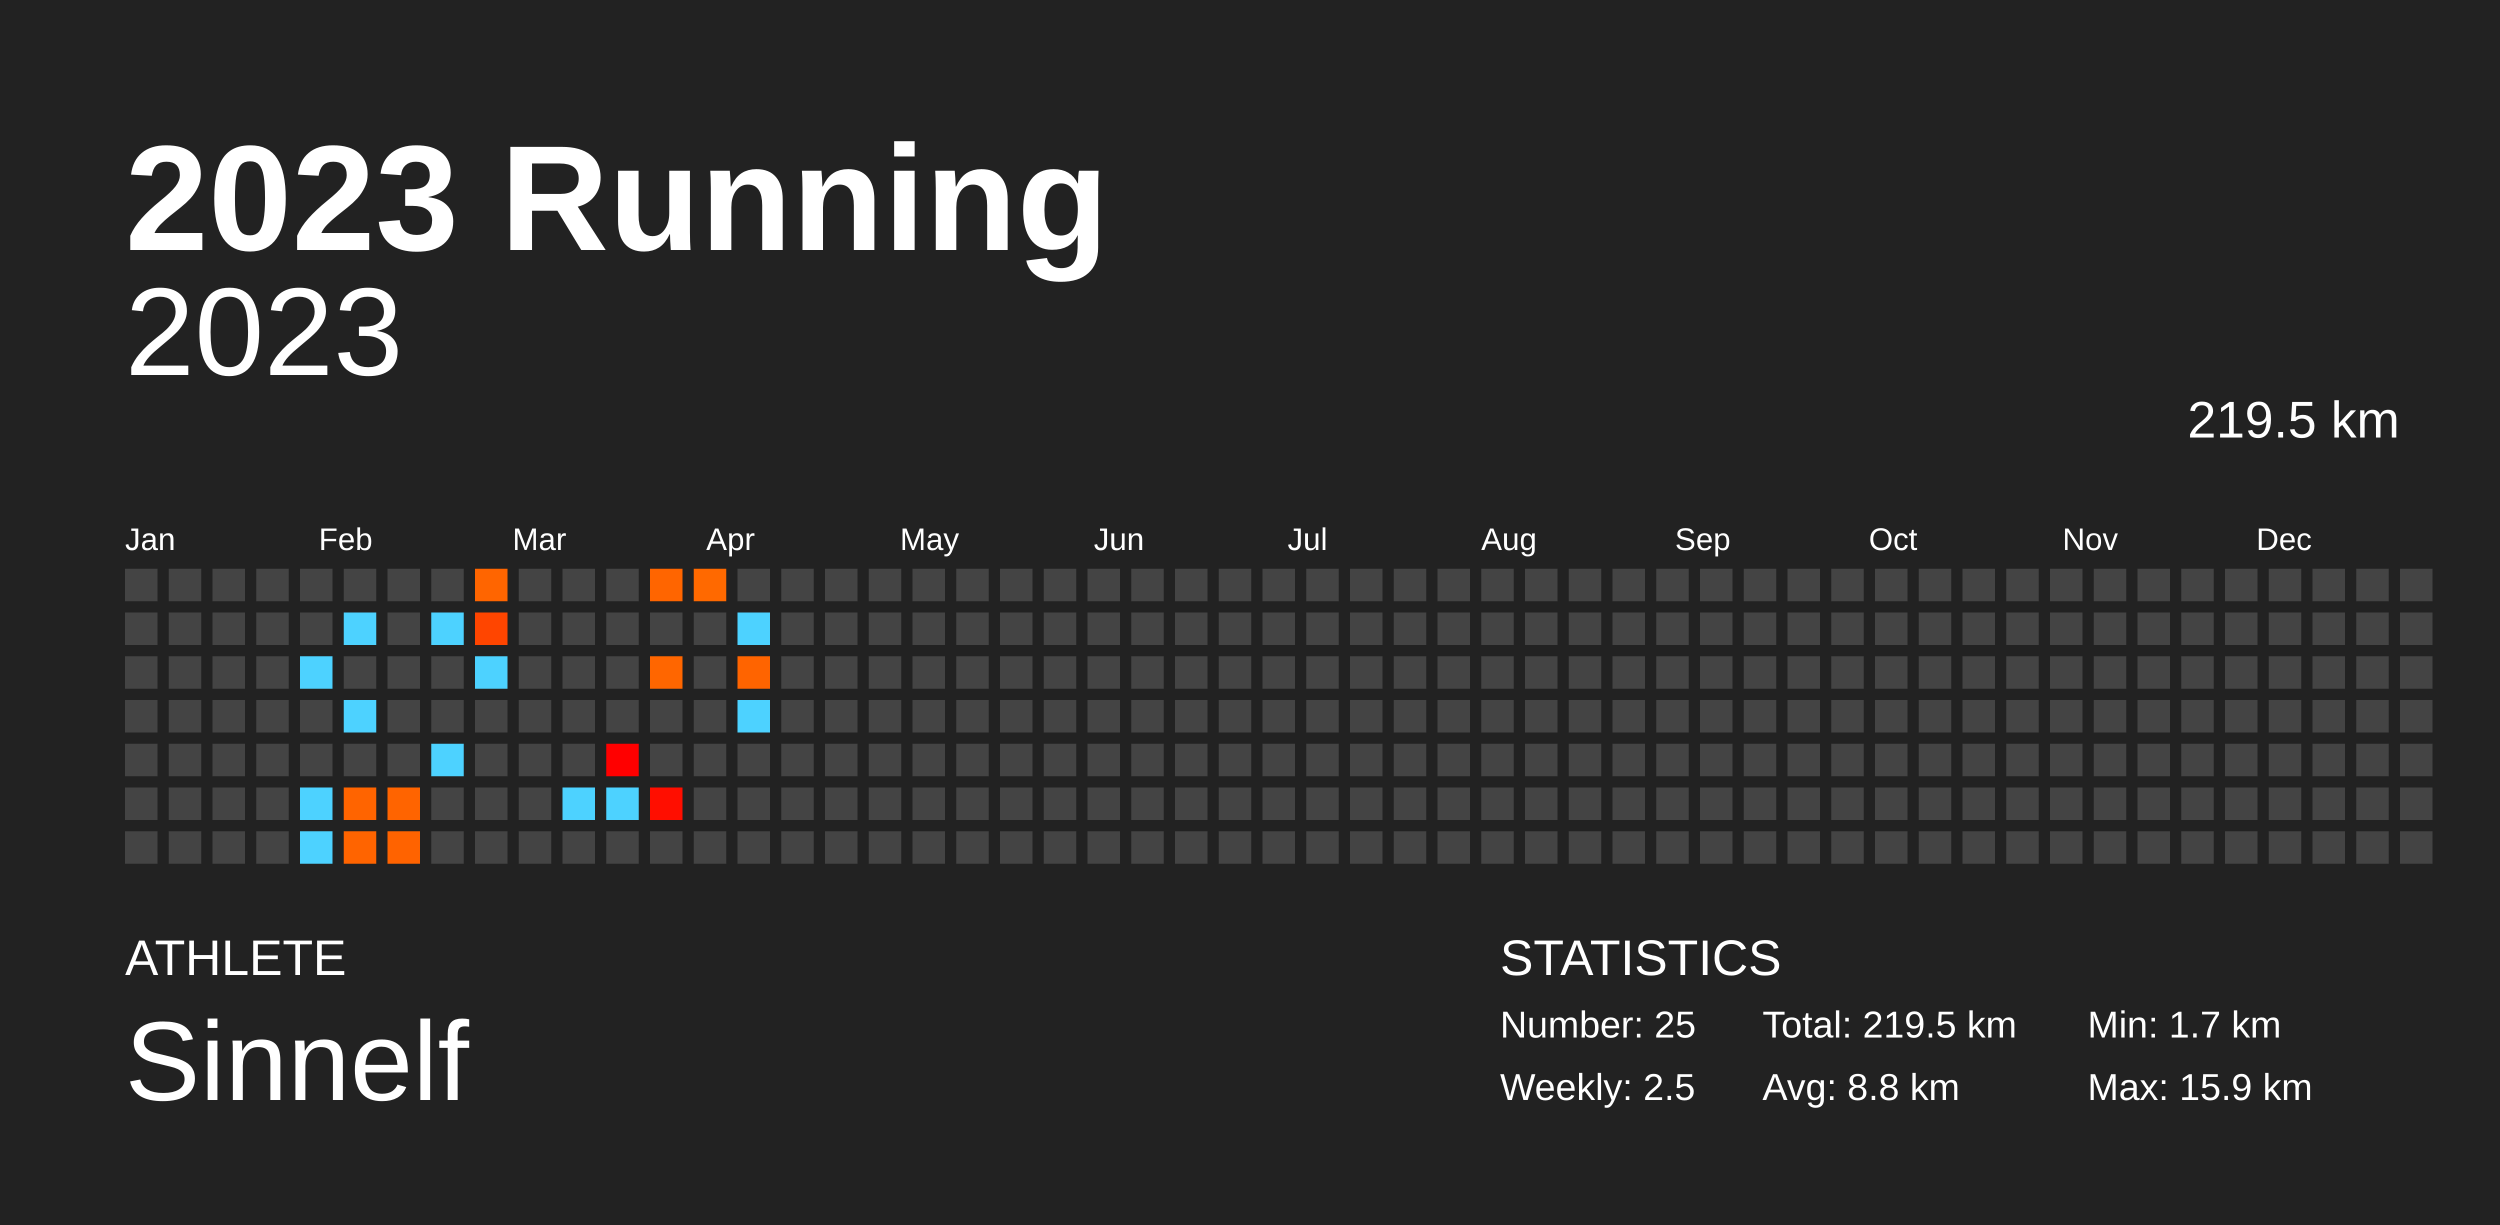
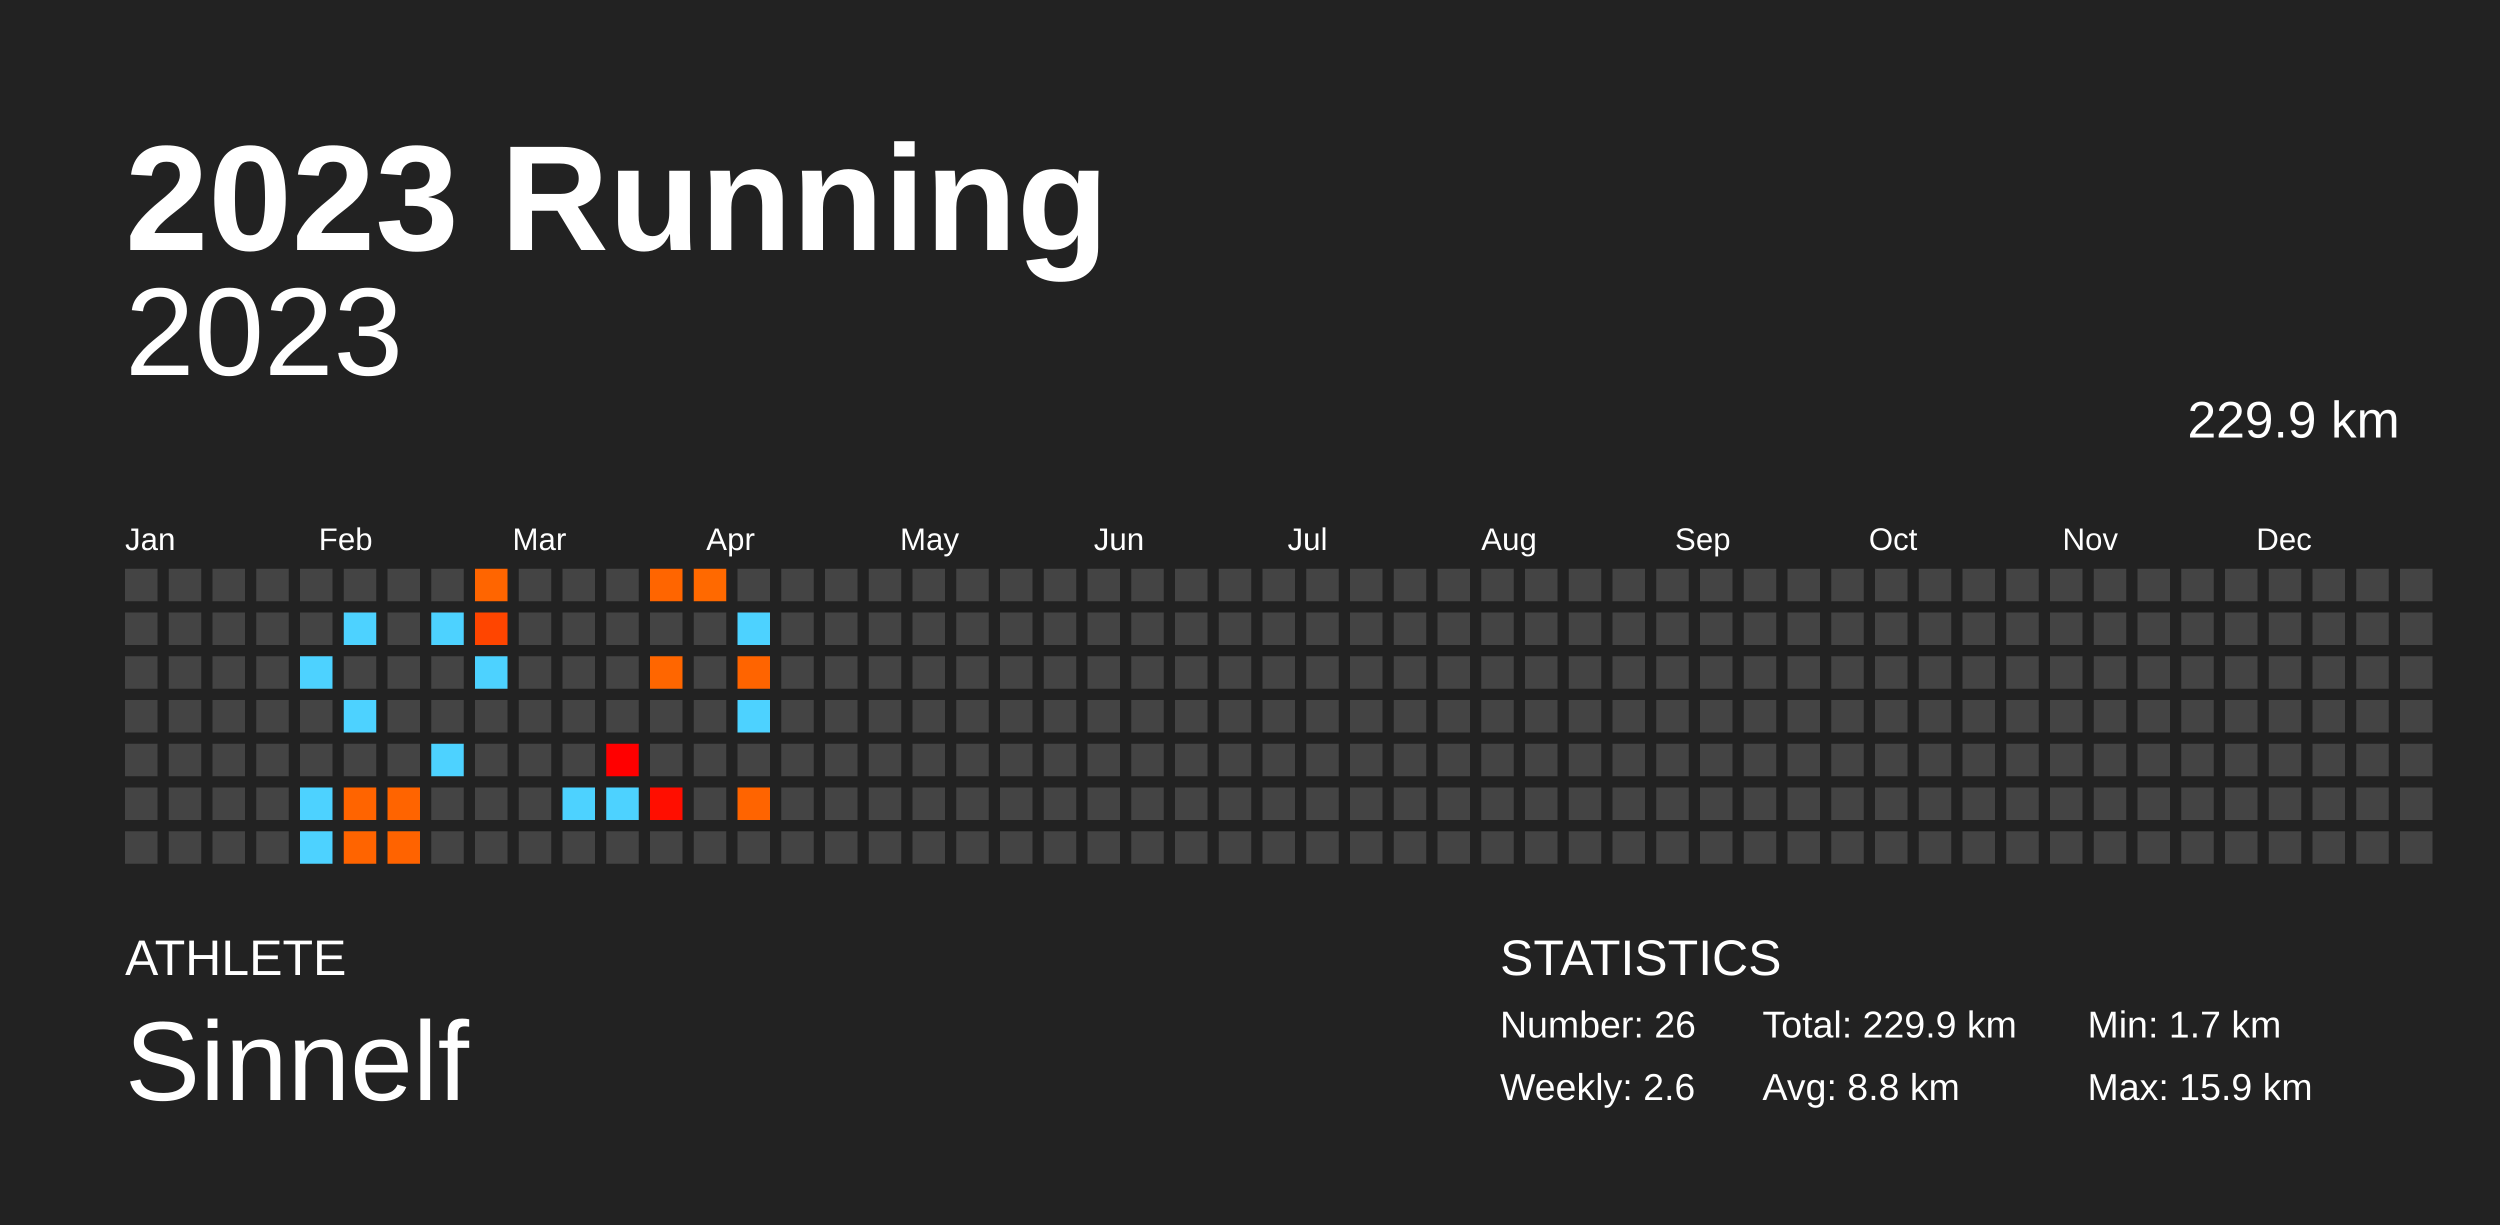
<svg xmlns="http://www.w3.org/2000/svg" baseProfile="full" height="98mm" version="1.1" viewBox="0,0,200,98" width="200mm">
  <defs />
  <rect fill="#222222" height="98" width="200" x="0" y="0" />
  <text fill="#FFFFFF" style="font-size:12px; font-family:Arial; font-weight:bold;" x="10" y="20">2023 Running</text>
  <text fill="#FFFFFF" style="font-size:4px; font-family:Arial" x="10" y="78">ATHLETE</text>
  <text fill="#FFFFFF" style="font-size:9px; font-family:Arial" x="10" y="88">Sinnelf</text>
  <text fill="#FFFFFF" style="font-size:4px; font-family:Arial" x="120" y="78">STATISTICS</text>
-   <text fill="#FFFFFF" style="font-size:3px; font-family:Arial" x="120" y="83">Number: 25</text>
-   <text fill="#FFFFFF" style="font-size:3px; font-family:Arial" x="120" y="88">Weekly: 2.5</text>
-   <text fill="#FFFFFF" style="font-size:3px; font-family:Arial" x="141" y="83">Total: 219.5 km</text>
+   <text fill="#FFFFFF" style="font-size:3px; font-family:Arial" x="120" y="83">Number: 26</text>
+   <text fill="#FFFFFF" style="font-size:3px; font-family:Arial" x="120" y="88">Weekly: 2.6</text>
+   <text fill="#FFFFFF" style="font-size:3px; font-family:Arial" x="141" y="83">Total: 229.9 km</text>
  <text fill="#FFFFFF" style="font-size:3px; font-family:Arial" x="141" y="88">Avg: 8.8 km</text>
  <text fill="#FFFFFF" style="font-size:3px; font-family:Arial" x="167" y="83">Min: 1.7 km</text>
  <text fill="#FFFFFF" style="font-size:3px; font-family:Arial" x="167" y="88">Max: 15.9 km</text>
  <text alignment-baseline="hanging" fill="#FFFFFF" style="font-size:10.0px; font-family:Arial;" x="10" y="30">2023</text>
-   <text alignment-baseline="hanging" fill="#FFFFFF" style="font-size:4.125px; font-family:Arial;" x="175" y="35">219.5 km</text>
+   <text alignment-baseline="hanging" fill="#FFFFFF" style="font-size:4.125px; font-family:Arial;" x="175" y="35">229.9 km</text>
  <text fill="#FFFFFF" style="font-size:2.5px; font-family:Arial" x="10.0" y="44">Jan</text>
  <text fill="#FFFFFF" style="font-size:2.5px; font-family:Arial" x="25.5" y="44">Feb</text>
  <text fill="#FFFFFF" style="font-size:2.5px; font-family:Arial" x="41.0" y="44">Mar</text>
  <text fill="#FFFFFF" style="font-size:2.5px; font-family:Arial" x="56.5" y="44">Apr</text>
  <text fill="#FFFFFF" style="font-size:2.5px; font-family:Arial" x="72.0" y="44">May</text>
  <text fill="#FFFFFF" style="font-size:2.5px; font-family:Arial" x="87.5" y="44">Jun</text>
  <text fill="#FFFFFF" style="font-size:2.5px; font-family:Arial" x="103.0" y="44">Jul</text>
  <text fill="#FFFFFF" style="font-size:2.5px; font-family:Arial" x="118.5" y="44">Aug</text>
  <text fill="#FFFFFF" style="font-size:2.5px; font-family:Arial" x="134.0" y="44">Sep</text>
  <text fill="#FFFFFF" style="font-size:2.5px; font-family:Arial" x="149.5" y="44">Oct</text>
  <text fill="#FFFFFF" style="font-size:2.5px; font-family:Arial" x="165.0" y="44">Nov</text>
  <text fill="#FFFFFF" style="font-size:2.5px; font-family:Arial" x="180.5" y="44">Dec</text>
  <rect fill="#444444" height="2.6" width="2.6" x="10.0" y="45.5" />
  <rect fill="#444444" height="2.6" width="2.6" x="10.0" y="49.0" />
  <rect fill="#444444" height="2.6" width="2.6" x="10.0" y="52.5" />
  <rect fill="#444444" height="2.6" width="2.6" x="10.0" y="56.0" />
  <rect fill="#444444" height="2.6" width="2.6" x="10.0" y="59.5" />
  <rect fill="#444444" height="2.6" width="2.6" x="10.0" y="63.0" />
  <rect fill="#444444" height="2.6" width="2.6" x="10.0" y="66.5" />
  <rect fill="#444444" height="2.6" width="2.6" x="13.5" y="45.5" />
  <rect fill="#444444" height="2.6" width="2.6" x="13.5" y="49.0" />
  <rect fill="#444444" height="2.6" width="2.6" x="13.5" y="52.5" />
  <rect fill="#444444" height="2.6" width="2.6" x="13.5" y="56.0" />
  <rect fill="#444444" height="2.6" width="2.6" x="13.5" y="59.5" />
  <rect fill="#444444" height="2.6" width="2.6" x="13.5" y="63.0" />
  <rect fill="#444444" height="2.6" width="2.6" x="13.5" y="66.5" />
  <rect fill="#444444" height="2.6" width="2.6" x="17.0" y="45.5" />
  <rect fill="#444444" height="2.6" width="2.6" x="17.0" y="49.0" />
  <rect fill="#444444" height="2.6" width="2.6" x="17.0" y="52.5" />
  <rect fill="#444444" height="2.6" width="2.6" x="17.0" y="56.0" />
  <rect fill="#444444" height="2.6" width="2.6" x="17.0" y="59.5" />
  <rect fill="#444444" height="2.6" width="2.6" x="17.0" y="63.0" />
  <rect fill="#444444" height="2.6" width="2.6" x="17.0" y="66.5" />
  <rect fill="#444444" height="2.6" width="2.6" x="20.5" y="45.5" />
  <rect fill="#444444" height="2.6" width="2.6" x="20.5" y="49.0" />
  <rect fill="#444444" height="2.6" width="2.6" x="20.5" y="52.5" />
  <rect fill="#444444" height="2.6" width="2.6" x="20.5" y="56.0" />
  <rect fill="#444444" height="2.6" width="2.6" x="20.5" y="59.5" />
  <rect fill="#444444" height="2.6" width="2.6" x="20.5" y="63.0" />
  <rect fill="#444444" height="2.6" width="2.6" x="20.5" y="66.5" />
  <rect fill="#444444" height="2.6" width="2.6" x="24.0" y="45.5" />
  <rect fill="#444444" height="2.6" width="2.6" x="24.0" y="49.0" />
  <rect fill="#4dd2ff" height="2.6" width="2.6" x="24.0" y="52.5" />
  <rect fill="#444444" height="2.6" width="2.6" x="24.0" y="56.0" />
  <rect fill="#444444" height="2.6" width="2.6" x="24.0" y="59.5" />
  <rect fill="#4dd2ff" height="2.6" width="2.6" x="24.0" y="63.0" />
  <rect fill="#4dd2ff" height="2.6" width="2.6" x="24.0" y="66.5" />
  <rect fill="#444444" height="2.6" width="2.6" x="27.5" y="45.5" />
  <rect fill="#4dd2ff" height="2.6" width="2.6" x="27.5" y="49.0" />
  <rect fill="#444444" height="2.6" width="2.6" x="27.5" y="52.5" />
  <rect fill="#4dd2ff" height="2.6" width="2.6" x="27.5" y="56.0" />
  <rect fill="#444444" height="2.6" width="2.6" x="27.5" y="59.5" />
  <rect fill="#ff6400" height="2.6" width="2.6" x="27.5" y="63.0" />
  <rect fill="#ff6400" height="2.6" width="2.6" x="27.5" y="66.5" />
  <rect fill="#444444" height="2.6" width="2.6" x="31.0" y="45.5" />
  <rect fill="#444444" height="2.6" width="2.6" x="31.0" y="49.0" />
  <rect fill="#444444" height="2.6" width="2.6" x="31.0" y="52.5" />
  <rect fill="#444444" height="2.6" width="2.6" x="31.0" y="56.0" />
  <rect fill="#444444" height="2.6" width="2.6" x="31.0" y="59.5" />
  <rect fill="#ff6400" height="2.6" width="2.6" x="31.0" y="63.0" />
  <rect fill="#ff6300" height="2.6" width="2.6" x="31.0" y="66.5" />
  <rect fill="#444444" height="2.6" width="2.6" x="34.5" y="45.5" />
  <rect fill="#4dd2ff" height="2.6" width="2.6" x="34.5" y="49.0" />
  <rect fill="#444444" height="2.6" width="2.6" x="34.5" y="52.5" />
  <rect fill="#444444" height="2.6" width="2.6" x="34.5" y="56.0" />
  <rect fill="#4dd2ff" height="2.6" width="2.6" x="34.5" y="59.5" />
  <rect fill="#444444" height="2.6" width="2.6" x="34.5" y="63.0" />
  <rect fill="#444444" height="2.6" width="2.6" x="34.5" y="66.5" />
  <rect fill="#ff6500" height="2.6" width="2.6" x="38.0" y="45.5" />
  <rect fill="#ff4500" height="2.6" width="2.6" x="38.0" y="49.0" />
  <rect fill="#4dd2ff" height="2.6" width="2.6" x="38.0" y="52.5" />
  <rect fill="#444444" height="2.6" width="2.6" x="38.0" y="56.0" />
  <rect fill="#444444" height="2.6" width="2.6" x="38.0" y="59.5" />
  <rect fill="#444444" height="2.6" width="2.6" x="38.0" y="63.0" />
  <rect fill="#444444" height="2.6" width="2.6" x="38.0" y="66.5" />
  <rect fill="#444444" height="2.6" width="2.6" x="41.5" y="45.5" />
  <rect fill="#444444" height="2.6" width="2.6" x="41.5" y="49.0" />
  <rect fill="#444444" height="2.6" width="2.6" x="41.5" y="52.5" />
  <rect fill="#444444" height="2.6" width="2.6" x="41.5" y="56.0" />
  <rect fill="#444444" height="2.6" width="2.6" x="41.5" y="59.5" />
  <rect fill="#444444" height="2.6" width="2.6" x="41.5" y="63.0" />
  <rect fill="#444444" height="2.6" width="2.6" x="41.5" y="66.5" />
  <rect fill="#444444" height="2.6" width="2.6" x="45.0" y="45.5" />
  <rect fill="#444444" height="2.6" width="2.6" x="45.0" y="49.0" />
  <rect fill="#444444" height="2.6" width="2.6" x="45.0" y="52.5" />
  <rect fill="#444444" height="2.6" width="2.6" x="45.0" y="56.0" />
  <rect fill="#444444" height="2.6" width="2.6" x="45.0" y="59.5" />
  <rect fill="#4dd2ff" height="2.6" width="2.6" x="45.0" y="63.0" />
  <rect fill="#444444" height="2.6" width="2.6" x="45.0" y="66.5" />
  <rect fill="#444444" height="2.6" width="2.6" x="48.5" y="45.5" />
  <rect fill="#444444" height="2.6" width="2.6" x="48.5" y="49.0" />
  <rect fill="#444444" height="2.6" width="2.6" x="48.5" y="52.5" />
  <rect fill="#444444" height="2.6" width="2.6" x="48.5" y="56.0" />
  <rect fill="#ff0000" height="2.6" width="2.6" x="48.5" y="59.5" />
  <rect fill="#4dd2ff" height="2.6" width="2.6" x="48.5" y="63.0" />
  <rect fill="#444444" height="2.6" width="2.6" x="48.5" y="66.5" />
  <rect fill="#ff6500" height="2.6" width="2.6" x="52.0" y="45.5" />
  <rect fill="#444444" height="2.6" width="2.6" x="52.0" y="49.0" />
  <rect fill="#ff6600" height="2.6" width="2.6" x="52.0" y="52.5" />
  <rect fill="#444444" height="2.6" width="2.6" x="52.0" y="56.0" />
  <rect fill="#444444" height="2.6" width="2.6" x="52.0" y="59.5" />
  <rect fill="#ff0e00" height="2.6" width="2.6" x="52.0" y="63.0" />
  <rect fill="#444444" height="2.6" width="2.6" x="52.0" y="66.5" />
  <rect fill="#ff6900" height="2.6" width="2.6" x="55.5" y="45.5" />
  <rect fill="#444444" height="2.6" width="2.6" x="55.5" y="49.0" />
  <rect fill="#444444" height="2.6" width="2.6" x="55.5" y="52.5" />
  <rect fill="#444444" height="2.6" width="2.6" x="55.5" y="56.0" />
  <rect fill="#444444" height="2.6" width="2.6" x="55.5" y="59.5" />
  <rect fill="#444444" height="2.6" width="2.6" x="55.5" y="63.0" />
  <rect fill="#444444" height="2.6" width="2.6" x="55.5" y="66.5" />
  <rect fill="#444444" height="2.6" width="2.6" x="59.0" y="45.5" />
  <rect fill="#4dd2ff" height="2.6" width="2.6" x="59.0" y="49.0" />
  <rect fill="#ff6400" height="2.6" width="2.6" x="59.0" y="52.5" />
  <rect fill="#4dd2ff" height="2.6" width="2.6" x="59.0" y="56.0" />
  <rect fill="#444444" height="2.6" width="2.6" x="59.0" y="59.5" />
-   <rect fill="#444444" height="2.6" width="2.6" x="59.0" y="63.0" />
+   <rect fill="#ff6400" height="2.6" width="2.6" x="59.0" y="63.0" />
  <rect fill="#444444" height="2.6" width="2.6" x="59.0" y="66.5" />
  <rect fill="#444444" height="2.6" width="2.6" x="62.5" y="45.5" />
  <rect fill="#444444" height="2.6" width="2.6" x="62.5" y="49.0" />
  <rect fill="#444444" height="2.6" width="2.6" x="62.5" y="52.5" />
  <rect fill="#444444" height="2.6" width="2.6" x="62.5" y="56.0" />
  <rect fill="#444444" height="2.6" width="2.6" x="62.5" y="59.5" />
  <rect fill="#444444" height="2.6" width="2.6" x="62.5" y="63.0" />
  <rect fill="#444444" height="2.6" width="2.6" x="62.5" y="66.5" />
  <rect fill="#444444" height="2.6" width="2.6" x="66.0" y="45.5" />
  <rect fill="#444444" height="2.6" width="2.6" x="66.0" y="49.0" />
  <rect fill="#444444" height="2.6" width="2.6" x="66.0" y="52.5" />
  <rect fill="#444444" height="2.6" width="2.6" x="66.0" y="56.0" />
  <rect fill="#444444" height="2.6" width="2.6" x="66.0" y="59.5" />
  <rect fill="#444444" height="2.6" width="2.6" x="66.0" y="63.0" />
  <rect fill="#444444" height="2.6" width="2.6" x="66.0" y="66.5" />
  <rect fill="#444444" height="2.6" width="2.6" x="69.5" y="45.5" />
  <rect fill="#444444" height="2.6" width="2.6" x="69.5" y="49.0" />
  <rect fill="#444444" height="2.6" width="2.6" x="69.5" y="52.5" />
  <rect fill="#444444" height="2.6" width="2.6" x="69.5" y="56.0" />
  <rect fill="#444444" height="2.6" width="2.6" x="69.5" y="59.5" />
  <rect fill="#444444" height="2.6" width="2.6" x="69.5" y="63.0" />
  <rect fill="#444444" height="2.6" width="2.6" x="69.5" y="66.5" />
  <rect fill="#444444" height="2.6" width="2.6" x="73.0" y="45.5" />
  <rect fill="#444444" height="2.6" width="2.6" x="73.0" y="49.0" />
  <rect fill="#444444" height="2.6" width="2.6" x="73.0" y="52.5" />
  <rect fill="#444444" height="2.6" width="2.6" x="73.0" y="56.0" />
  <rect fill="#444444" height="2.6" width="2.6" x="73.0" y="59.5" />
  <rect fill="#444444" height="2.6" width="2.6" x="73.0" y="63.0" />
  <rect fill="#444444" height="2.6" width="2.6" x="73.0" y="66.5" />
  <rect fill="#444444" height="2.6" width="2.6" x="76.5" y="45.5" />
  <rect fill="#444444" height="2.6" width="2.6" x="76.5" y="49.0" />
  <rect fill="#444444" height="2.6" width="2.6" x="76.5" y="52.5" />
  <rect fill="#444444" height="2.6" width="2.6" x="76.5" y="56.0" />
  <rect fill="#444444" height="2.6" width="2.6" x="76.5" y="59.5" />
  <rect fill="#444444" height="2.6" width="2.6" x="76.5" y="63.0" />
  <rect fill="#444444" height="2.6" width="2.6" x="76.5" y="66.5" />
  <rect fill="#444444" height="2.6" width="2.6" x="80.0" y="45.5" />
  <rect fill="#444444" height="2.6" width="2.6" x="80.0" y="49.0" />
  <rect fill="#444444" height="2.6" width="2.6" x="80.0" y="52.5" />
  <rect fill="#444444" height="2.6" width="2.6" x="80.0" y="56.0" />
  <rect fill="#444444" height="2.6" width="2.6" x="80.0" y="59.5" />
  <rect fill="#444444" height="2.6" width="2.6" x="80.0" y="63.0" />
  <rect fill="#444444" height="2.6" width="2.6" x="80.0" y="66.5" />
  <rect fill="#444444" height="2.6" width="2.6" x="83.5" y="45.5" />
  <rect fill="#444444" height="2.6" width="2.6" x="83.5" y="49.0" />
  <rect fill="#444444" height="2.6" width="2.6" x="83.5" y="52.5" />
  <rect fill="#444444" height="2.6" width="2.6" x="83.5" y="56.0" />
  <rect fill="#444444" height="2.6" width="2.6" x="83.5" y="59.5" />
  <rect fill="#444444" height="2.6" width="2.6" x="83.5" y="63.0" />
  <rect fill="#444444" height="2.6" width="2.6" x="83.5" y="66.5" />
  <rect fill="#444444" height="2.6" width="2.6" x="87.0" y="45.5" />
  <rect fill="#444444" height="2.6" width="2.6" x="87.0" y="49.0" />
  <rect fill="#444444" height="2.6" width="2.6" x="87.0" y="52.5" />
  <rect fill="#444444" height="2.6" width="2.6" x="87.0" y="56.0" />
  <rect fill="#444444" height="2.6" width="2.6" x="87.0" y="59.5" />
  <rect fill="#444444" height="2.6" width="2.6" x="87.0" y="63.0" />
  <rect fill="#444444" height="2.6" width="2.6" x="87.0" y="66.5" />
  <rect fill="#444444" height="2.6" width="2.6" x="90.5" y="45.5" />
  <rect fill="#444444" height="2.6" width="2.6" x="90.5" y="49.0" />
  <rect fill="#444444" height="2.6" width="2.6" x="90.5" y="52.5" />
  <rect fill="#444444" height="2.6" width="2.6" x="90.5" y="56.0" />
  <rect fill="#444444" height="2.6" width="2.6" x="90.5" y="59.5" />
  <rect fill="#444444" height="2.6" width="2.6" x="90.5" y="63.0" />
  <rect fill="#444444" height="2.6" width="2.6" x="90.5" y="66.5" />
  <rect fill="#444444" height="2.6" width="2.6" x="94.0" y="45.5" />
  <rect fill="#444444" height="2.6" width="2.6" x="94.0" y="49.0" />
  <rect fill="#444444" height="2.6" width="2.6" x="94.0" y="52.5" />
  <rect fill="#444444" height="2.6" width="2.6" x="94.0" y="56.0" />
  <rect fill="#444444" height="2.6" width="2.6" x="94.0" y="59.5" />
  <rect fill="#444444" height="2.6" width="2.6" x="94.0" y="63.0" />
  <rect fill="#444444" height="2.6" width="2.6" x="94.0" y="66.5" />
  <rect fill="#444444" height="2.6" width="2.6" x="97.5" y="45.5" />
  <rect fill="#444444" height="2.6" width="2.6" x="97.5" y="49.0" />
  <rect fill="#444444" height="2.6" width="2.6" x="97.5" y="52.5" />
  <rect fill="#444444" height="2.6" width="2.6" x="97.5" y="56.0" />
  <rect fill="#444444" height="2.6" width="2.6" x="97.5" y="59.5" />
  <rect fill="#444444" height="2.6" width="2.6" x="97.5" y="63.0" />
  <rect fill="#444444" height="2.6" width="2.6" x="97.5" y="66.5" />
  <rect fill="#444444" height="2.6" width="2.6" x="101.0" y="45.5" />
  <rect fill="#444444" height="2.6" width="2.6" x="101.0" y="49.0" />
  <rect fill="#444444" height="2.6" width="2.6" x="101.0" y="52.5" />
  <rect fill="#444444" height="2.6" width="2.6" x="101.0" y="56.0" />
  <rect fill="#444444" height="2.6" width="2.6" x="101.0" y="59.5" />
  <rect fill="#444444" height="2.6" width="2.6" x="101.0" y="63.0" />
  <rect fill="#444444" height="2.6" width="2.6" x="101.0" y="66.5" />
  <rect fill="#444444" height="2.6" width="2.6" x="104.5" y="45.5" />
  <rect fill="#444444" height="2.6" width="2.6" x="104.5" y="49.0" />
  <rect fill="#444444" height="2.6" width="2.6" x="104.5" y="52.5" />
  <rect fill="#444444" height="2.6" width="2.6" x="104.5" y="56.0" />
  <rect fill="#444444" height="2.6" width="2.6" x="104.5" y="59.5" />
  <rect fill="#444444" height="2.6" width="2.6" x="104.5" y="63.0" />
  <rect fill="#444444" height="2.6" width="2.6" x="104.5" y="66.5" />
  <rect fill="#444444" height="2.6" width="2.6" x="108.0" y="45.5" />
  <rect fill="#444444" height="2.6" width="2.6" x="108.0" y="49.0" />
  <rect fill="#444444" height="2.6" width="2.6" x="108.0" y="52.5" />
  <rect fill="#444444" height="2.6" width="2.6" x="108.0" y="56.0" />
  <rect fill="#444444" height="2.6" width="2.6" x="108.0" y="59.5" />
  <rect fill="#444444" height="2.6" width="2.6" x="108.0" y="63.0" />
  <rect fill="#444444" height="2.6" width="2.6" x="108.0" y="66.5" />
  <rect fill="#444444" height="2.6" width="2.6" x="111.5" y="45.5" />
  <rect fill="#444444" height="2.6" width="2.6" x="111.5" y="49.0" />
  <rect fill="#444444" height="2.6" width="2.6" x="111.5" y="52.5" />
  <rect fill="#444444" height="2.6" width="2.6" x="111.5" y="56.0" />
  <rect fill="#444444" height="2.6" width="2.6" x="111.5" y="59.5" />
  <rect fill="#444444" height="2.6" width="2.6" x="111.5" y="63.0" />
  <rect fill="#444444" height="2.6" width="2.6" x="111.5" y="66.5" />
  <rect fill="#444444" height="2.6" width="2.6" x="115.0" y="45.5" />
  <rect fill="#444444" height="2.6" width="2.6" x="115.0" y="49.0" />
  <rect fill="#444444" height="2.6" width="2.6" x="115.0" y="52.5" />
  <rect fill="#444444" height="2.6" width="2.6" x="115.0" y="56.0" />
  <rect fill="#444444" height="2.6" width="2.6" x="115.0" y="59.5" />
  <rect fill="#444444" height="2.6" width="2.6" x="115.0" y="63.0" />
  <rect fill="#444444" height="2.6" width="2.6" x="115.0" y="66.5" />
  <rect fill="#444444" height="2.6" width="2.6" x="118.5" y="45.5" />
  <rect fill="#444444" height="2.6" width="2.6" x="118.5" y="49.0" />
  <rect fill="#444444" height="2.6" width="2.6" x="118.5" y="52.5" />
  <rect fill="#444444" height="2.6" width="2.6" x="118.5" y="56.0" />
  <rect fill="#444444" height="2.6" width="2.6" x="118.5" y="59.5" />
  <rect fill="#444444" height="2.6" width="2.6" x="118.5" y="63.0" />
  <rect fill="#444444" height="2.6" width="2.6" x="118.5" y="66.5" />
  <rect fill="#444444" height="2.6" width="2.6" x="122.0" y="45.5" />
  <rect fill="#444444" height="2.6" width="2.6" x="122.0" y="49.0" />
  <rect fill="#444444" height="2.6" width="2.6" x="122.0" y="52.5" />
  <rect fill="#444444" height="2.6" width="2.6" x="122.0" y="56.0" />
  <rect fill="#444444" height="2.6" width="2.6" x="122.0" y="59.5" />
  <rect fill="#444444" height="2.6" width="2.6" x="122.0" y="63.0" />
  <rect fill="#444444" height="2.6" width="2.6" x="122.0" y="66.5" />
  <rect fill="#444444" height="2.6" width="2.6" x="125.5" y="45.5" />
  <rect fill="#444444" height="2.6" width="2.6" x="125.5" y="49.0" />
  <rect fill="#444444" height="2.6" width="2.6" x="125.5" y="52.5" />
  <rect fill="#444444" height="2.6" width="2.6" x="125.5" y="56.0" />
  <rect fill="#444444" height="2.6" width="2.6" x="125.5" y="59.5" />
  <rect fill="#444444" height="2.6" width="2.6" x="125.5" y="63.0" />
  <rect fill="#444444" height="2.6" width="2.6" x="125.5" y="66.5" />
  <rect fill="#444444" height="2.6" width="2.6" x="129.0" y="45.5" />
  <rect fill="#444444" height="2.6" width="2.6" x="129.0" y="49.0" />
  <rect fill="#444444" height="2.6" width="2.6" x="129.0" y="52.5" />
  <rect fill="#444444" height="2.6" width="2.6" x="129.0" y="56.0" />
  <rect fill="#444444" height="2.6" width="2.6" x="129.0" y="59.5" />
  <rect fill="#444444" height="2.6" width="2.6" x="129.0" y="63.0" />
  <rect fill="#444444" height="2.6" width="2.6" x="129.0" y="66.5" />
  <rect fill="#444444" height="2.6" width="2.6" x="132.5" y="45.5" />
  <rect fill="#444444" height="2.6" width="2.6" x="132.5" y="49.0" />
  <rect fill="#444444" height="2.6" width="2.6" x="132.5" y="52.5" />
  <rect fill="#444444" height="2.6" width="2.6" x="132.5" y="56.0" />
  <rect fill="#444444" height="2.6" width="2.6" x="132.5" y="59.5" />
  <rect fill="#444444" height="2.6" width="2.6" x="132.5" y="63.0" />
  <rect fill="#444444" height="2.6" width="2.6" x="132.5" y="66.5" />
  <rect fill="#444444" height="2.6" width="2.6" x="136.0" y="45.5" />
  <rect fill="#444444" height="2.6" width="2.6" x="136.0" y="49.0" />
  <rect fill="#444444" height="2.6" width="2.6" x="136.0" y="52.5" />
  <rect fill="#444444" height="2.6" width="2.6" x="136.0" y="56.0" />
  <rect fill="#444444" height="2.6" width="2.6" x="136.0" y="59.5" />
  <rect fill="#444444" height="2.6" width="2.6" x="136.0" y="63.0" />
  <rect fill="#444444" height="2.6" width="2.6" x="136.0" y="66.5" />
  <rect fill="#444444" height="2.6" width="2.6" x="139.5" y="45.5" />
  <rect fill="#444444" height="2.6" width="2.6" x="139.5" y="49.0" />
  <rect fill="#444444" height="2.6" width="2.6" x="139.5" y="52.5" />
  <rect fill="#444444" height="2.6" width="2.6" x="139.5" y="56.0" />
  <rect fill="#444444" height="2.6" width="2.6" x="139.5" y="59.5" />
  <rect fill="#444444" height="2.6" width="2.6" x="139.5" y="63.0" />
  <rect fill="#444444" height="2.6" width="2.6" x="139.5" y="66.5" />
  <rect fill="#444444" height="2.6" width="2.6" x="143.0" y="45.5" />
  <rect fill="#444444" height="2.6" width="2.6" x="143.0" y="49.0" />
  <rect fill="#444444" height="2.6" width="2.6" x="143.0" y="52.5" />
  <rect fill="#444444" height="2.6" width="2.6" x="143.0" y="56.0" />
  <rect fill="#444444" height="2.6" width="2.6" x="143.0" y="59.5" />
  <rect fill="#444444" height="2.6" width="2.6" x="143.0" y="63.0" />
  <rect fill="#444444" height="2.6" width="2.6" x="143.0" y="66.5" />
  <rect fill="#444444" height="2.6" width="2.6" x="146.5" y="45.5" />
  <rect fill="#444444" height="2.6" width="2.6" x="146.5" y="49.0" />
  <rect fill="#444444" height="2.6" width="2.6" x="146.5" y="52.5" />
  <rect fill="#444444" height="2.6" width="2.6" x="146.5" y="56.0" />
  <rect fill="#444444" height="2.6" width="2.6" x="146.5" y="59.5" />
  <rect fill="#444444" height="2.6" width="2.6" x="146.5" y="63.0" />
  <rect fill="#444444" height="2.6" width="2.6" x="146.5" y="66.5" />
  <rect fill="#444444" height="2.6" width="2.6" x="150.0" y="45.5" />
  <rect fill="#444444" height="2.6" width="2.6" x="150.0" y="49.0" />
  <rect fill="#444444" height="2.6" width="2.6" x="150.0" y="52.5" />
  <rect fill="#444444" height="2.6" width="2.6" x="150.0" y="56.0" />
  <rect fill="#444444" height="2.6" width="2.6" x="150.0" y="59.5" />
  <rect fill="#444444" height="2.6" width="2.6" x="150.0" y="63.0" />
  <rect fill="#444444" height="2.6" width="2.6" x="150.0" y="66.5" />
  <rect fill="#444444" height="2.6" width="2.6" x="153.5" y="45.5" />
  <rect fill="#444444" height="2.6" width="2.6" x="153.5" y="49.0" />
  <rect fill="#444444" height="2.6" width="2.6" x="153.5" y="52.5" />
  <rect fill="#444444" height="2.6" width="2.6" x="153.5" y="56.0" />
  <rect fill="#444444" height="2.6" width="2.6" x="153.5" y="59.5" />
  <rect fill="#444444" height="2.6" width="2.6" x="153.5" y="63.0" />
  <rect fill="#444444" height="2.6" width="2.6" x="153.5" y="66.5" />
  <rect fill="#444444" height="2.6" width="2.6" x="157.0" y="45.5" />
  <rect fill="#444444" height="2.6" width="2.6" x="157.0" y="49.0" />
  <rect fill="#444444" height="2.6" width="2.6" x="157.0" y="52.5" />
  <rect fill="#444444" height="2.6" width="2.6" x="157.0" y="56.0" />
  <rect fill="#444444" height="2.6" width="2.6" x="157.0" y="59.5" />
  <rect fill="#444444" height="2.6" width="2.6" x="157.0" y="63.0" />
  <rect fill="#444444" height="2.6" width="2.6" x="157.0" y="66.5" />
  <rect fill="#444444" height="2.6" width="2.6" x="160.5" y="45.5" />
  <rect fill="#444444" height="2.6" width="2.6" x="160.5" y="49.0" />
  <rect fill="#444444" height="2.6" width="2.6" x="160.5" y="52.5" />
  <rect fill="#444444" height="2.6" width="2.6" x="160.5" y="56.0" />
  <rect fill="#444444" height="2.6" width="2.6" x="160.5" y="59.5" />
  <rect fill="#444444" height="2.6" width="2.6" x="160.5" y="63.0" />
  <rect fill="#444444" height="2.6" width="2.6" x="160.5" y="66.5" />
  <rect fill="#444444" height="2.6" width="2.6" x="164.0" y="45.5" />
  <rect fill="#444444" height="2.6" width="2.6" x="164.0" y="49.0" />
  <rect fill="#444444" height="2.6" width="2.6" x="164.0" y="52.5" />
  <rect fill="#444444" height="2.6" width="2.6" x="164.0" y="56.0" />
  <rect fill="#444444" height="2.6" width="2.6" x="164.0" y="59.5" />
  <rect fill="#444444" height="2.6" width="2.6" x="164.0" y="63.0" />
  <rect fill="#444444" height="2.6" width="2.6" x="164.0" y="66.5" />
  <rect fill="#444444" height="2.6" width="2.6" x="167.5" y="45.5" />
  <rect fill="#444444" height="2.6" width="2.6" x="167.5" y="49.0" />
  <rect fill="#444444" height="2.6" width="2.6" x="167.5" y="52.5" />
  <rect fill="#444444" height="2.6" width="2.6" x="167.5" y="56.0" />
  <rect fill="#444444" height="2.6" width="2.6" x="167.5" y="59.5" />
  <rect fill="#444444" height="2.6" width="2.6" x="167.5" y="63.0" />
  <rect fill="#444444" height="2.6" width="2.6" x="167.5" y="66.5" />
  <rect fill="#444444" height="2.6" width="2.6" x="171.0" y="45.5" />
  <rect fill="#444444" height="2.6" width="2.6" x="171.0" y="49.0" />
  <rect fill="#444444" height="2.6" width="2.6" x="171.0" y="52.5" />
  <rect fill="#444444" height="2.6" width="2.6" x="171.0" y="56.0" />
  <rect fill="#444444" height="2.6" width="2.6" x="171.0" y="59.5" />
  <rect fill="#444444" height="2.6" width="2.6" x="171.0" y="63.0" />
  <rect fill="#444444" height="2.6" width="2.6" x="171.0" y="66.5" />
  <rect fill="#444444" height="2.6" width="2.6" x="174.5" y="45.5" />
  <rect fill="#444444" height="2.6" width="2.6" x="174.5" y="49.0" />
  <rect fill="#444444" height="2.6" width="2.6" x="174.5" y="52.5" />
  <rect fill="#444444" height="2.6" width="2.6" x="174.5" y="56.0" />
  <rect fill="#444444" height="2.6" width="2.6" x="174.5" y="59.5" />
  <rect fill="#444444" height="2.6" width="2.6" x="174.5" y="63.0" />
  <rect fill="#444444" height="2.6" width="2.6" x="174.5" y="66.5" />
  <rect fill="#444444" height="2.6" width="2.6" x="178.0" y="45.5" />
  <rect fill="#444444" height="2.6" width="2.6" x="178.0" y="49.0" />
  <rect fill="#444444" height="2.6" width="2.6" x="178.0" y="52.5" />
  <rect fill="#444444" height="2.6" width="2.6" x="178.0" y="56.0" />
  <rect fill="#444444" height="2.6" width="2.6" x="178.0" y="59.5" />
  <rect fill="#444444" height="2.6" width="2.6" x="178.0" y="63.0" />
  <rect fill="#444444" height="2.6" width="2.6" x="178.0" y="66.5" />
  <rect fill="#444444" height="2.6" width="2.6" x="181.5" y="45.5" />
  <rect fill="#444444" height="2.6" width="2.6" x="181.5" y="49.0" />
  <rect fill="#444444" height="2.6" width="2.6" x="181.5" y="52.5" />
  <rect fill="#444444" height="2.6" width="2.6" x="181.5" y="56.0" />
  <rect fill="#444444" height="2.6" width="2.6" x="181.5" y="59.5" />
  <rect fill="#444444" height="2.6" width="2.6" x="181.5" y="63.0" />
  <rect fill="#444444" height="2.6" width="2.6" x="181.5" y="66.5" />
  <rect fill="#444444" height="2.6" width="2.6" x="185.0" y="45.5" />
  <rect fill="#444444" height="2.6" width="2.6" x="185.0" y="49.0" />
  <rect fill="#444444" height="2.6" width="2.6" x="185.0" y="52.5" />
  <rect fill="#444444" height="2.6" width="2.6" x="185.0" y="56.0" />
  <rect fill="#444444" height="2.6" width="2.6" x="185.0" y="59.5" />
  <rect fill="#444444" height="2.6" width="2.6" x="185.0" y="63.0" />
  <rect fill="#444444" height="2.6" width="2.6" x="185.0" y="66.5" />
  <rect fill="#444444" height="2.6" width="2.6" x="188.5" y="45.5" />
  <rect fill="#444444" height="2.6" width="2.6" x="188.5" y="49.0" />
  <rect fill="#444444" height="2.6" width="2.6" x="188.5" y="52.5" />
  <rect fill="#444444" height="2.6" width="2.6" x="188.5" y="56.0" />
  <rect fill="#444444" height="2.6" width="2.6" x="188.5" y="59.5" />
  <rect fill="#444444" height="2.6" width="2.6" x="188.5" y="63.0" />
  <rect fill="#444444" height="2.6" width="2.6" x="188.5" y="66.5" />
  <rect fill="#444444" height="2.6" width="2.6" x="192.0" y="45.5" />
  <rect fill="#444444" height="2.6" width="2.6" x="192.0" y="49.0" />
  <rect fill="#444444" height="2.6" width="2.6" x="192.0" y="52.5" />
  <rect fill="#444444" height="2.6" width="2.6" x="192.0" y="56.0" />
  <rect fill="#444444" height="2.6" width="2.6" x="192.0" y="59.5" />
  <rect fill="#444444" height="2.6" width="2.6" x="192.0" y="63.0" />
  <rect fill="#444444" height="2.6" width="2.6" x="192.0" y="66.5" />
</svg>
